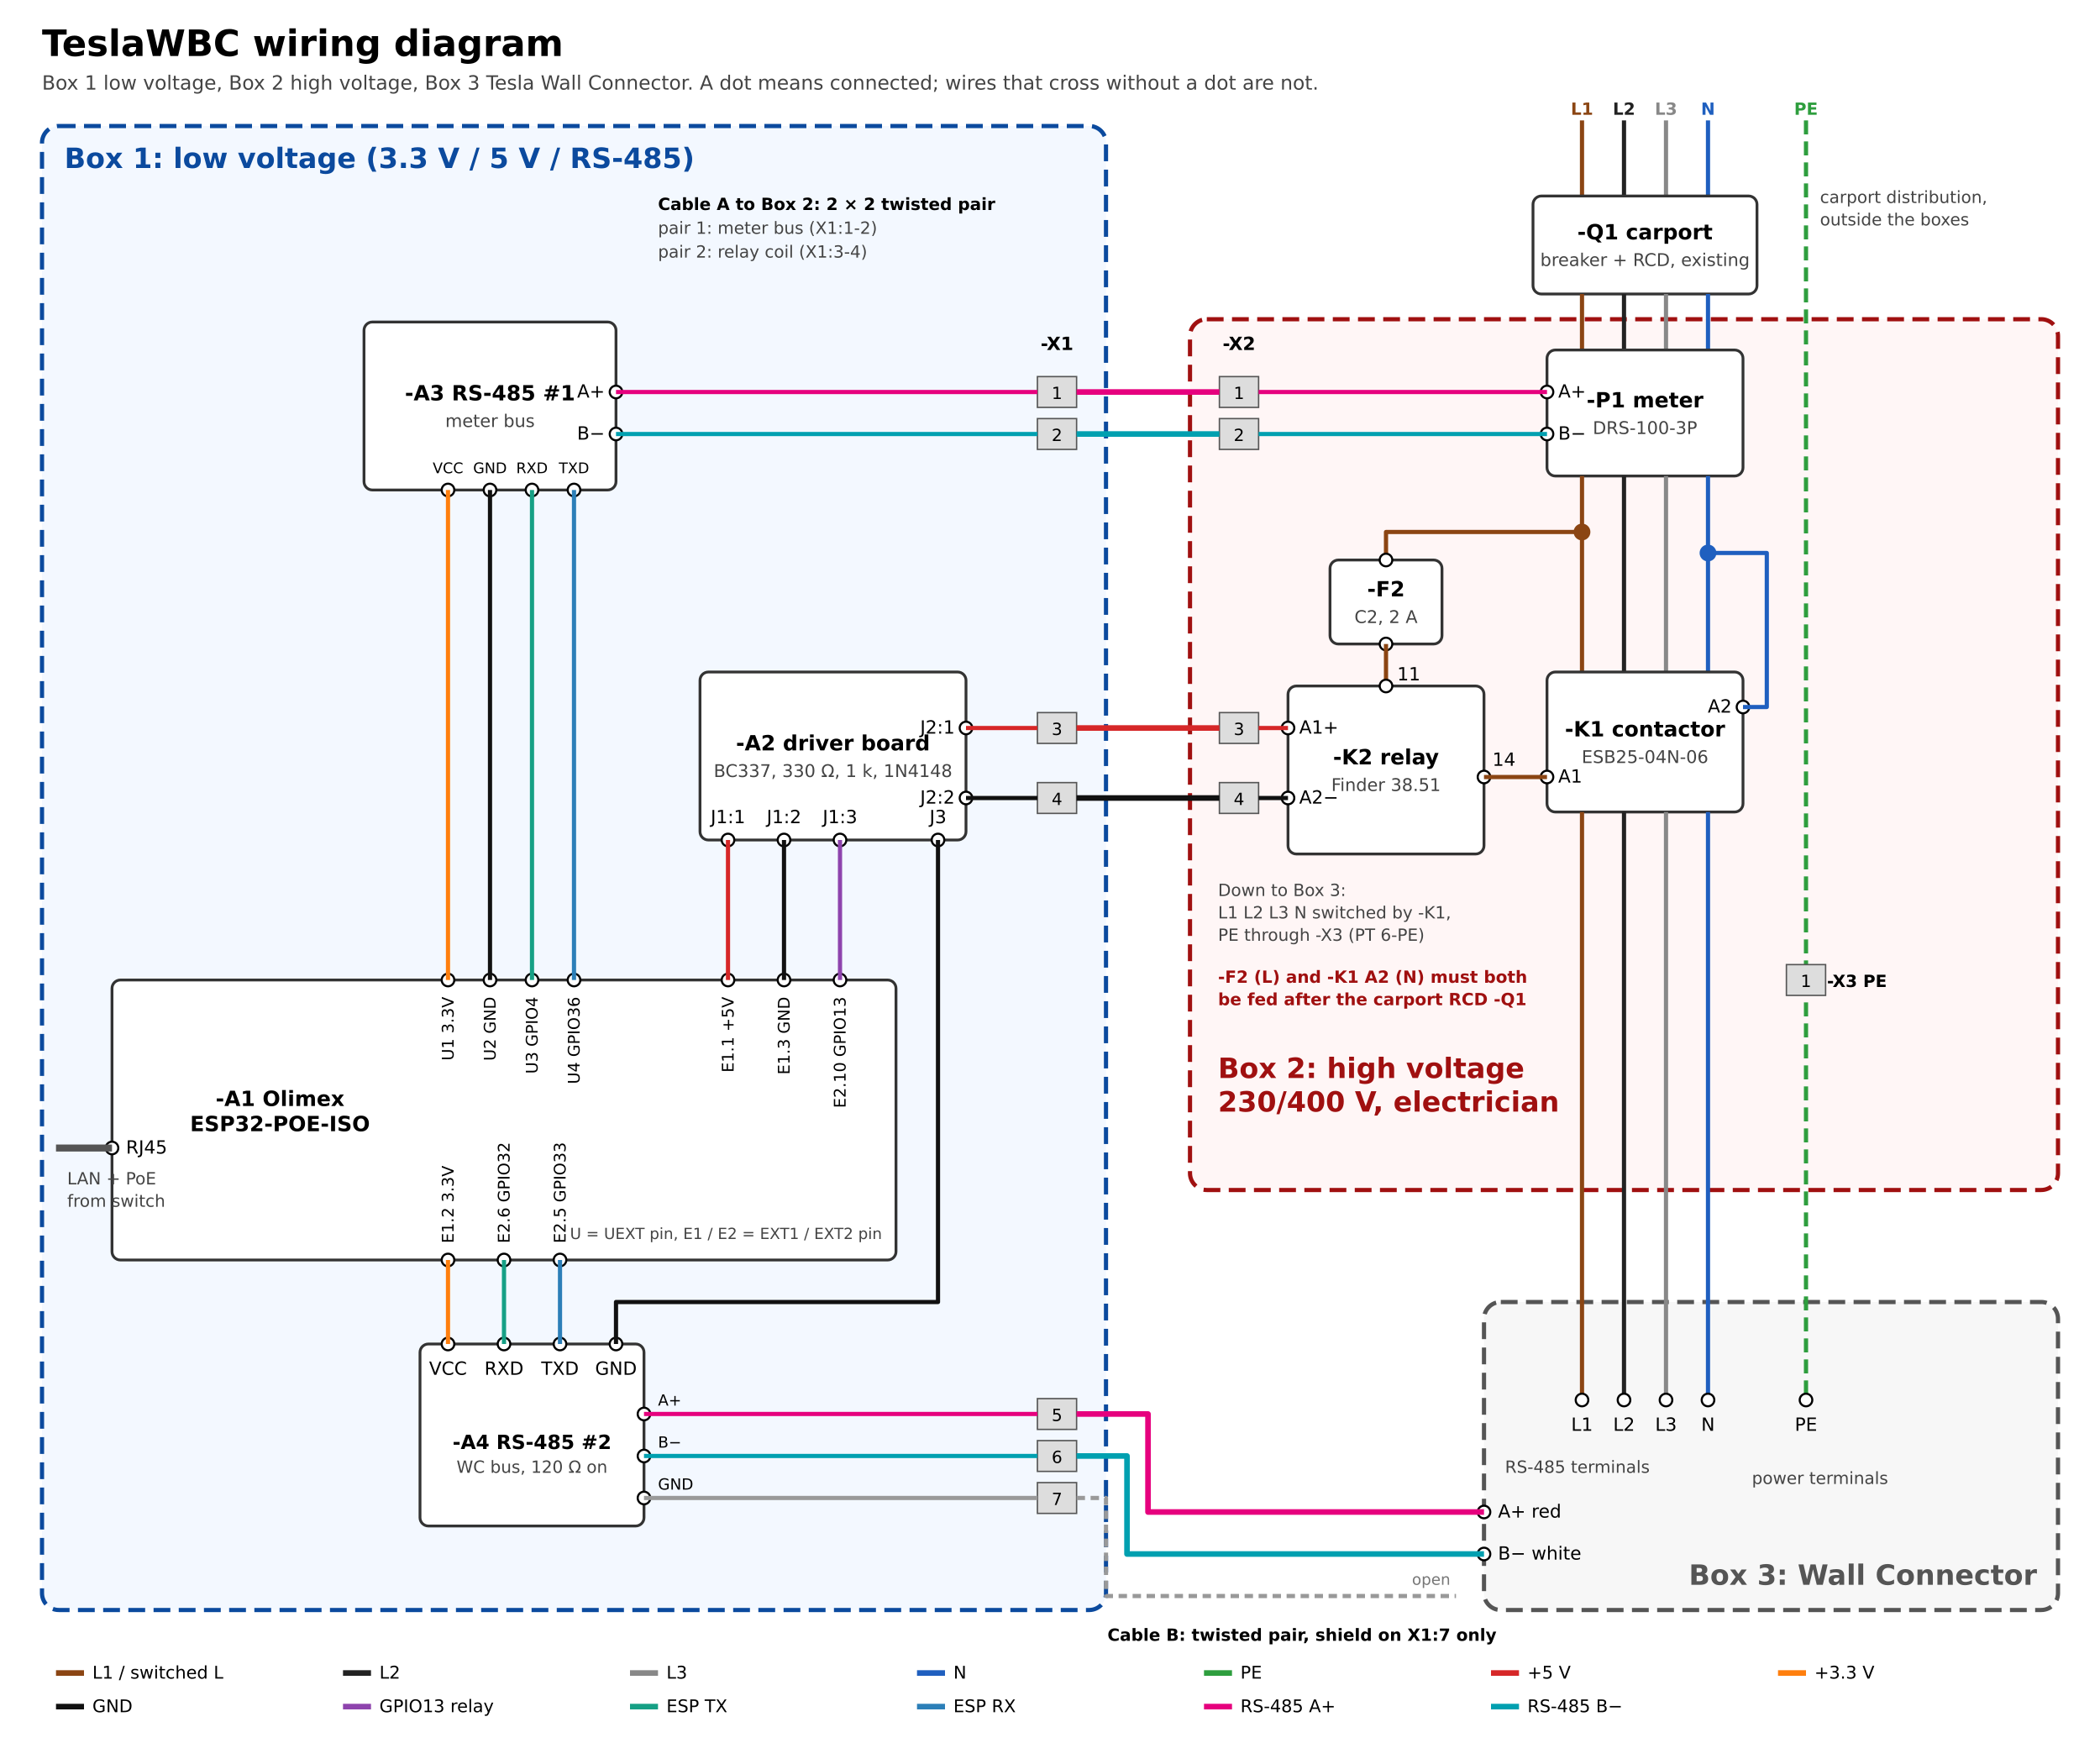
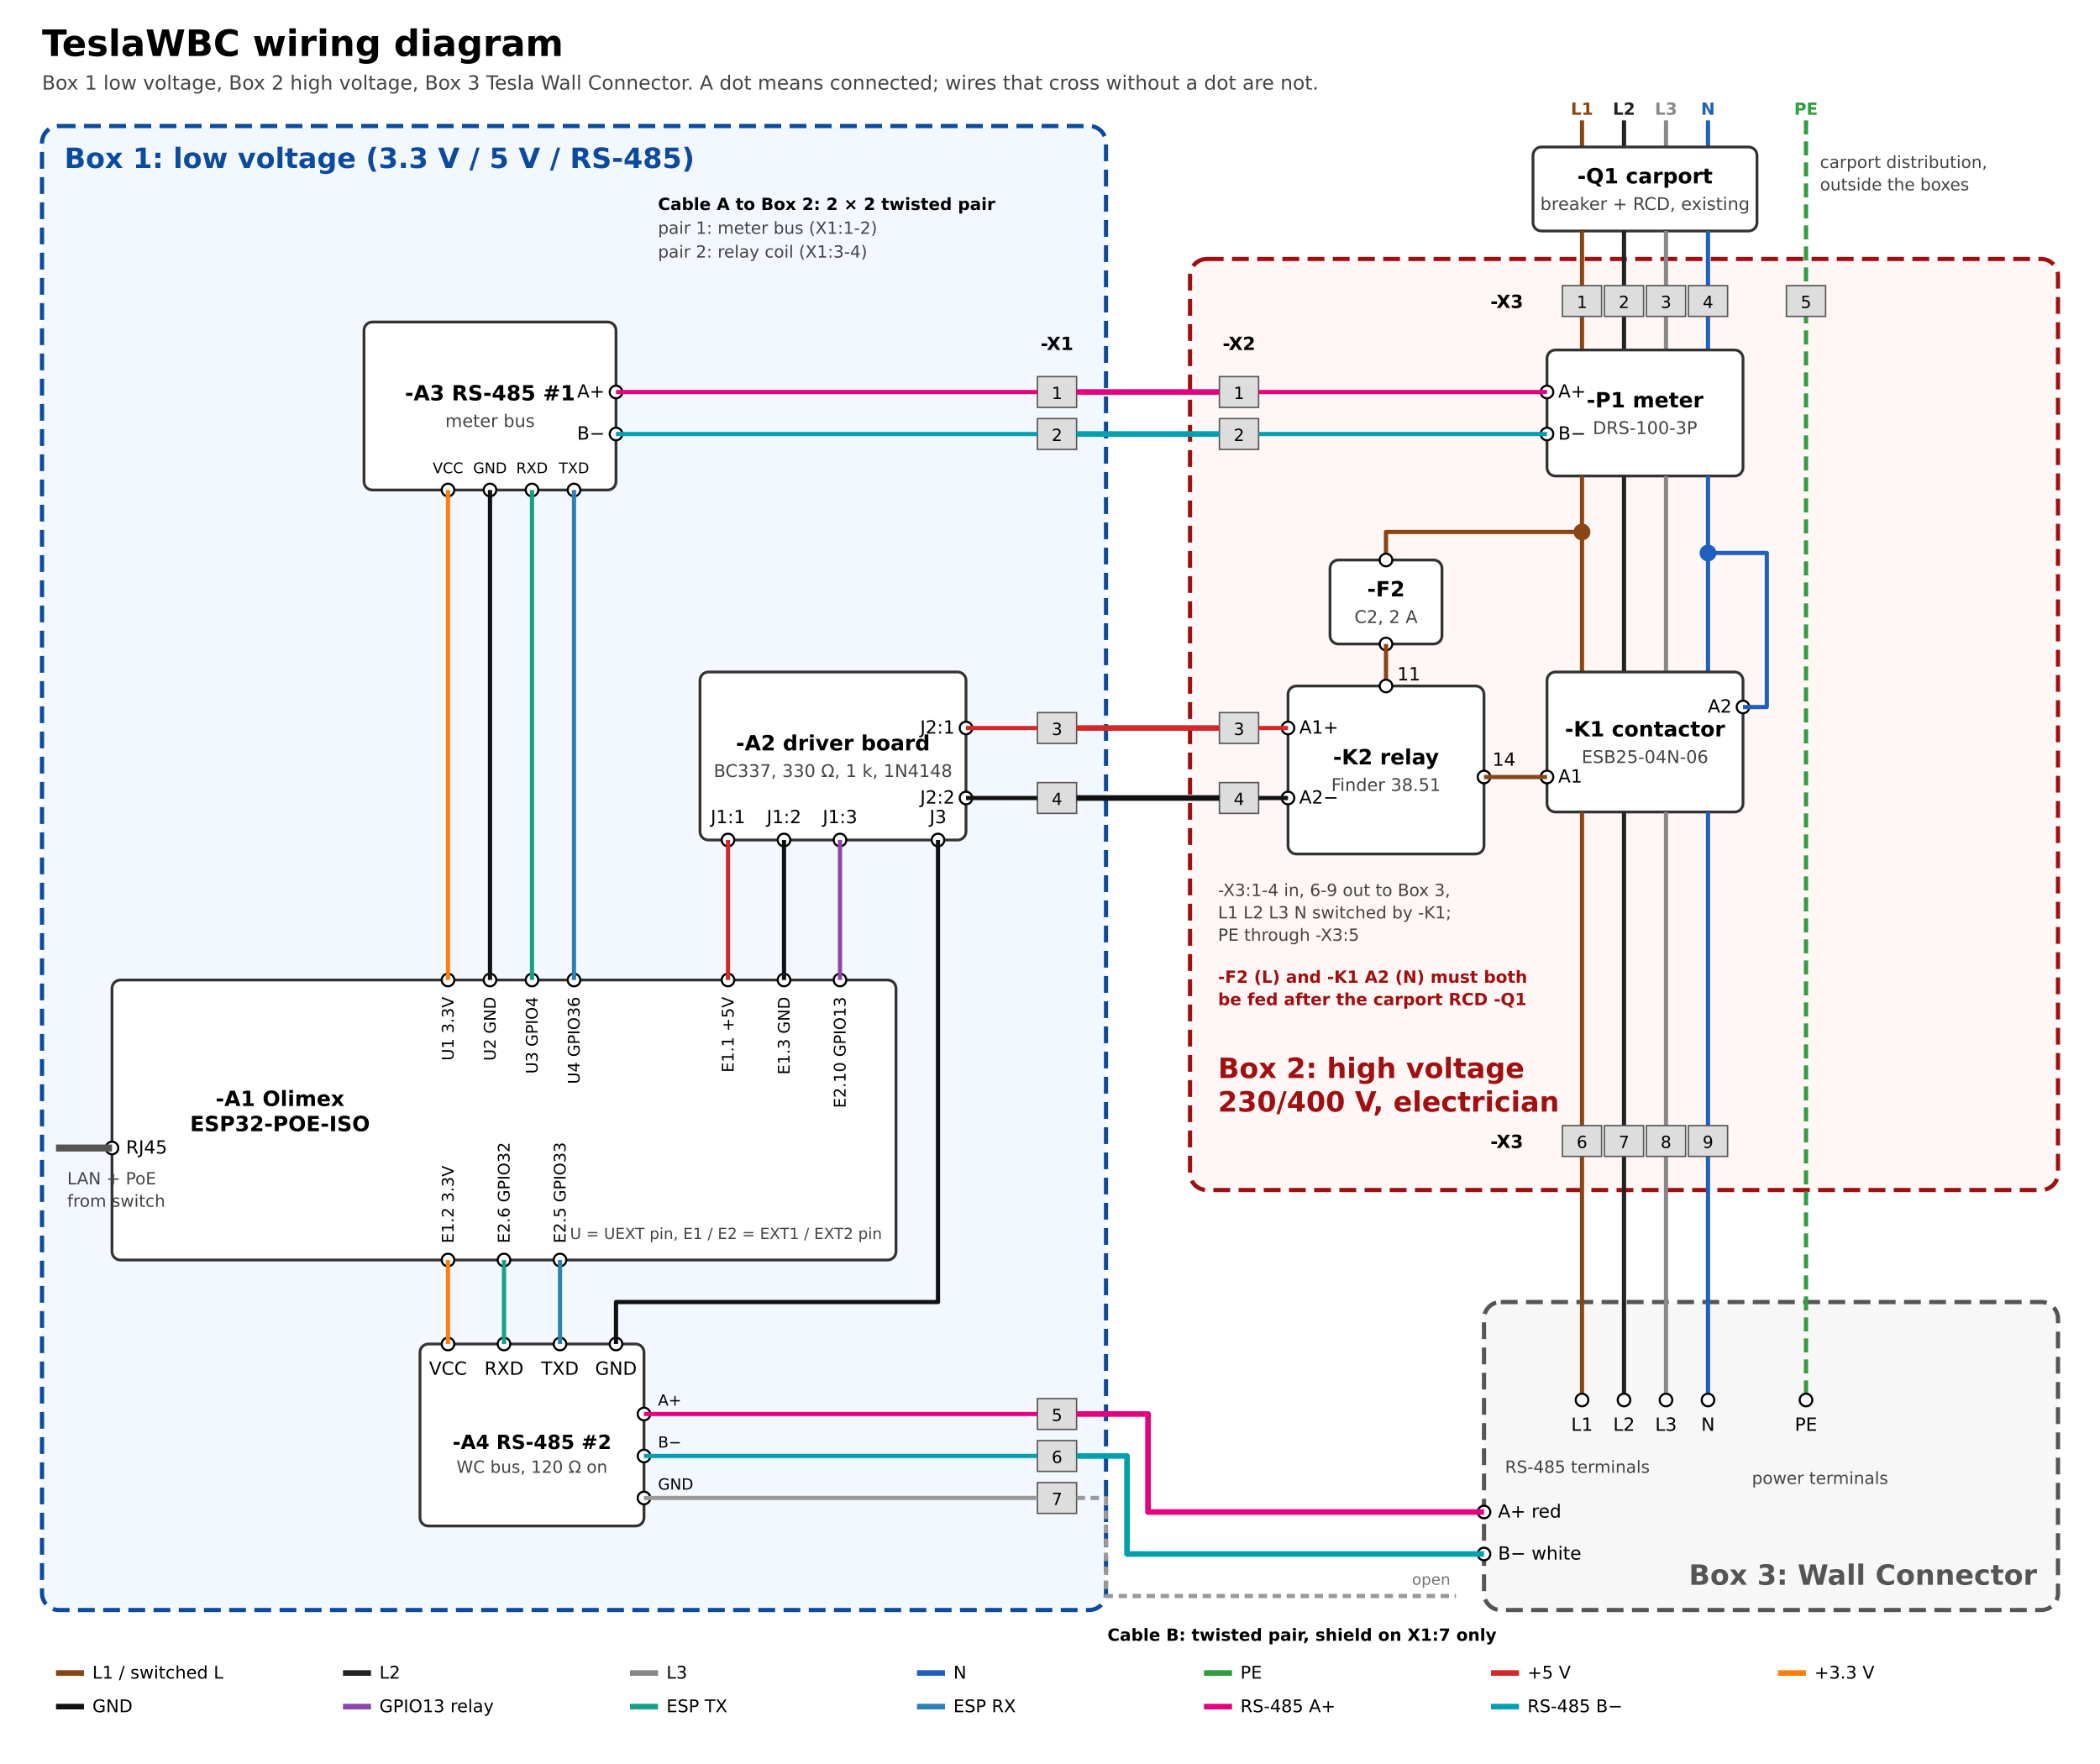
<svg xmlns="http://www.w3.org/2000/svg" width="1500" height="1260" font-family="DejaVu Sans,Arial,sans-serif">
  <rect width="1500" height="1260" fill="#fff" />
  <text x="30" y="40" font-size="26" text-anchor="start" fill="#000" font-weight="bold">TeslaWBC wiring diagram</text>
  <text x="30" y="64" font-size="14" text-anchor="start" fill="#444">Box 1 low voltage, Box 2 high voltage, Box 3 Tesla Wall Connector. A dot means connected; wires that cross without a dot are not.</text>
  <rect x="30" y="90" width="760" height="1060" rx="12" fill="#f3f8ff" stroke="#0b4a9e" stroke-width="3" stroke-dasharray="12 6" />
  <text x="46" y="120" font-size="20" font-weight="bold" fill="#0b4a9e" text-anchor="start">Box 1: low voltage (3.3 V / 5 V / RS-485)</text>
-   <rect x="850" y="228" width="620" height="622" rx="12" fill="#fff6f6" stroke="#a01010" stroke-width="3" stroke-dasharray="12 6" />
+   <rect x="850" y="185" width="620" height="665" rx="12" fill="#fff6f6" stroke="#a01010" stroke-width="3" stroke-dasharray="12 6" />
  <text x="870" y="770" font-size="20" font-weight="bold" fill="#a01010" text-anchor="start">Box 2: high voltage</text>
  <text x="870" y="794" font-size="20" font-weight="bold" fill="#a01010" text-anchor="start">230/400 V, electrician</text>
  <rect x="1060" y="930" width="410" height="220" rx="12" fill="#f7f7f7" stroke="#555" stroke-width="3" stroke-dasharray="12 6" />
  <text x="1455" y="1132" font-size="20" font-weight="bold" fill="#555" text-anchor="end">Box 3: Wall Connector</text>
  <text x="1130" y="82" font-size="12" text-anchor="middle" fill="#8B4513" font-weight="bold">L1</text>
  <text x="1160" y="82" font-size="12" text-anchor="middle" fill="#222" font-weight="bold">L2</text>
  <text x="1190" y="82" font-size="12" text-anchor="middle" fill="#888" font-weight="bold">L3</text>
  <text x="1220" y="82" font-size="12" text-anchor="middle" fill="#1f5fbf" font-weight="bold">N</text>
  <text x="1290" y="82" font-size="12" text-anchor="middle" fill="#2e9e3e" font-weight="bold">PE</text>
-   <text x="1300" y="145" font-size="12" text-anchor="start" fill="#444">carport distribution,</text>
-   <text x="1300" y="161" font-size="12" text-anchor="start" fill="#444">outside the boxes</text>
-   <path d="M1130,86 L1130,140" fill="none" stroke="#8B4513" stroke-width="3" stroke-linejoin="round" />
-   <path d="M1160,86 L1160,140" fill="none" stroke="#222" stroke-width="3" stroke-linejoin="round" />
-   <path d="M1190,86 L1190,140" fill="none" stroke="#888" stroke-width="3" stroke-linejoin="round" />
-   <path d="M1220,86 L1220,140" fill="none" stroke="#1f5fbf" stroke-width="3" stroke-linejoin="round" />
-   <rect x="1095" y="140" width="160" height="70" rx="6" fill="#fff" stroke="#333" stroke-width="2" />
-   <text x="1175.0" y="171.0" font-size="15" font-weight="bold" text-anchor="middle">-Q1 carport</text>
-   <text x="1175.0" y="190.0" font-size="12.5" text-anchor="middle" fill="#444">breaker + RCD, existing</text>
-   <path d="M1130,210 L1130,250" fill="none" stroke="#8B4513" stroke-width="3" stroke-linejoin="round" />
-   <path d="M1160,210 L1160,250" fill="none" stroke="#222" stroke-width="3" stroke-linejoin="round" />
-   <path d="M1190,210 L1190,250" fill="none" stroke="#888" stroke-width="3" stroke-linejoin="round" />
-   <path d="M1220,210 L1220,250" fill="none" stroke="#1f5fbf" stroke-width="3" stroke-linejoin="round" />
+   <text x="1300" y="120" font-size="12" text-anchor="start" fill="#444">carport distribution,</text>
+   <text x="1300" y="136" font-size="12" text-anchor="start" fill="#444">outside the boxes</text>
+   <path d="M1130,86 L1130,105" fill="none" stroke="#8B4513" stroke-width="3" stroke-linejoin="round" />
+   <path d="M1160,86 L1160,105" fill="none" stroke="#222" stroke-width="3" stroke-linejoin="round" />
+   <path d="M1190,86 L1190,105" fill="none" stroke="#888" stroke-width="3" stroke-linejoin="round" />
+   <path d="M1220,86 L1220,105" fill="none" stroke="#1f5fbf" stroke-width="3" stroke-linejoin="round" />
+   <rect x="1095" y="105" width="160" height="60" rx="6" fill="#fff" stroke="#333" stroke-width="2" />
+   <text x="1175.0" y="131.0" font-size="15" font-weight="bold" text-anchor="middle">-Q1 carport</text>
+   <text x="1175.0" y="150.0" font-size="12.5" text-anchor="middle" fill="#444">breaker + RCD, existing</text>
+   <path d="M1130,165 L1130,250" fill="none" stroke="#8B4513" stroke-width="3" stroke-linejoin="round" />
+   <path d="M1160,165 L1160,250" fill="none" stroke="#222" stroke-width="3" stroke-linejoin="round" />
+   <path d="M1190,165 L1190,250" fill="none" stroke="#888" stroke-width="3" stroke-linejoin="round" />
+   <path d="M1220,165 L1220,250" fill="none" stroke="#1f5fbf" stroke-width="3" stroke-linejoin="round" />
  <rect x="1105" y="250" width="140" height="90" rx="6" fill="#fff" stroke="#333" stroke-width="2" />
  <text x="1175.0" y="291.0" font-size="15" font-weight="bold" text-anchor="middle">-P1 meter</text>
  <text x="1175.0" y="310.0" font-size="12.5" text-anchor="middle" fill="#444">DRS-100-3P</text>
  <circle cx="1105" cy="280" r="4.5" fill="#fff" stroke="#000" stroke-width="1.5" />
  <text x="1113" y="284" font-size="13" text-anchor="start" fill="#000">A+</text>
  <circle cx="1105" cy="310" r="4.5" fill="#fff" stroke="#000" stroke-width="1.5" />
  <text x="1113" y="314" font-size="13" text-anchor="start" fill="#000">B−</text>
  <path d="M1130,340 L1130,480" fill="none" stroke="#8B4513" stroke-width="3" stroke-linejoin="round" />
  <path d="M1160,340 L1160,480" fill="none" stroke="#222" stroke-width="3" stroke-linejoin="round" />
  <path d="M1190,340 L1190,480" fill="none" stroke="#888" stroke-width="3" stroke-linejoin="round" />
  <path d="M1220,340 L1220,480" fill="none" stroke="#1f5fbf" stroke-width="3" stroke-linejoin="round" />
  <rect x="1105" y="480" width="140" height="100" rx="6" fill="#fff" stroke="#333" stroke-width="2" />
  <text x="1175.0" y="526.0" font-size="15" font-weight="bold" text-anchor="middle">-K1 contactor</text>
  <text x="1175.0" y="545.0" font-size="12.5" text-anchor="middle" fill="#444">ESB25-04N-06</text>
  <circle cx="1245" cy="505" r="4.5" fill="#fff" stroke="#000" stroke-width="1.5" />
  <text x="1237" y="509" font-size="13" text-anchor="end" fill="#000">A2</text>
  <circle cx="1105" cy="555" r="4.5" fill="#fff" stroke="#000" stroke-width="1.5" />
  <text x="1113" y="559" font-size="13" text-anchor="start" fill="#000">A1</text>
  <path d="M1130,580 L1130,1000" fill="none" stroke="#8B4513" stroke-width="3" stroke-linejoin="round" />
  <path d="M1160,580 L1160,1000" fill="none" stroke="#222" stroke-width="3" stroke-linejoin="round" />
  <path d="M1190,580 L1190,1000" fill="none" stroke="#888" stroke-width="3" stroke-linejoin="round" />
  <path d="M1220,580 L1220,1000" fill="none" stroke="#1f5fbf" stroke-width="3" stroke-linejoin="round" />
  <path d="M1290,86 L1290,1000" fill="none" stroke="#2e9e3e" stroke-width="3" stroke-linejoin="round" stroke-dasharray="10 5" />
  <circle cx="1130" cy="380" r="6" fill="#8B4513" />
  <path d="M1130,380 L990,380 L990,400" fill="none" stroke="#8B4513" stroke-width="3" stroke-linejoin="round" />
  <circle cx="1220" cy="395" r="6" fill="#1f5fbf" />
  <path d="M1220,395 L1262,395 L1262,505 L1245,505" fill="none" stroke="#1f5fbf" stroke-width="3" stroke-linejoin="round" />
  <rect x="950" y="400" width="80" height="60" rx="6" fill="#fff" stroke="#333" stroke-width="2" />
  <text x="990.0" y="426.0" font-size="15" font-weight="bold" text-anchor="middle">-F2</text>
  <text x="990.0" y="445.0" font-size="12.5" text-anchor="middle" fill="#444">C2, 2 A</text>
  <circle cx="990" cy="400" r="4.5" fill="#fff" stroke="#000" stroke-width="1.5" />
  <text x="990" y="400" font-size="13" text-anchor="middle" fill="#000" />
  <circle cx="990" cy="460" r="4.5" fill="#fff" stroke="#000" stroke-width="1.5" />
  <text x="990" y="460" font-size="13" text-anchor="middle" fill="#000" />
  <path d="M990,460 L990,490" fill="none" stroke="#8B4513" stroke-width="3" stroke-linejoin="round" />
  <rect x="920" y="490" width="140" height="120" rx="6" fill="#fff" stroke="#333" stroke-width="2" />
  <text x="990.0" y="546.0" font-size="15" font-weight="bold" text-anchor="middle">-K2 relay</text>
  <text x="990.0" y="565.0" font-size="12.5" text-anchor="middle" fill="#444">Finder 38.51</text>
  <circle cx="990" cy="490" r="4.5" fill="#fff" stroke="#000" stroke-width="1.5" />
  <text x="998" y="486" font-size="13" text-anchor="start" fill="#000">11</text>
  <circle cx="1060" cy="555" r="4.5" fill="#fff" stroke="#000" stroke-width="1.5" />
  <text x="1066" y="547" font-size="13" text-anchor="start" fill="#000">14</text>
  <path d="M1060,555 L1105,555" fill="none" stroke="#8B4513" stroke-width="3" stroke-linejoin="round" />
  <circle cx="920" cy="520" r="4.5" fill="#fff" stroke="#000" stroke-width="1.5" />
  <text x="928" y="524" font-size="13" text-anchor="start" fill="#000">A1+</text>
  <circle cx="920" cy="570" r="4.5" fill="#fff" stroke="#000" stroke-width="1.5" />
  <text x="928" y="574" font-size="13" text-anchor="start" fill="#000">A2−</text>
-   <text x="870" y="640" font-size="12" text-anchor="start" fill="#444">Down to Box 3:</text>
-   <text x="870" y="656" font-size="12" text-anchor="start" fill="#444">L1 L2 L3 N switched by -K1,</text>
-   <text x="870" y="672" font-size="12" text-anchor="start" fill="#444">PE through -X3 (PT 6-PE)</text>
+   <text x="870" y="640" font-size="12" text-anchor="start" fill="#444">-X3:1-4 in, 6-9 out to Box 3,</text>
+   <text x="870" y="656" font-size="12" text-anchor="start" fill="#444">L1 L2 L3 N switched by -K1;</text>
+   <text x="870" y="672" font-size="12" text-anchor="start" fill="#444">PE through -X3:5</text>
  <text x="870" y="702" font-size="12" text-anchor="start" fill="#a01010" font-weight="bold">-F2 (L) and -K1 A2 (N) must both</text>
  <text x="870" y="718" font-size="12" text-anchor="start" fill="#a01010" font-weight="bold">be fed after the carport RCD -Q1</text>
  <text x="885" y="250" font-size="13" text-anchor="middle" fill="#000" font-weight="bold">-X2</text>
  <rect x="871" y="269" width="28" height="22" fill="#ddd" stroke="#555" />
  <text x="885" y="285" font-size="12" text-anchor="middle" fill="#000">1</text>
  <rect x="871" y="299" width="28" height="22" fill="#ddd" stroke="#555" />
  <text x="885" y="315" font-size="12" text-anchor="middle" fill="#000">2</text>
  <rect x="871" y="509" width="28" height="22" fill="#ddd" stroke="#555" />
  <text x="885" y="525" font-size="12" text-anchor="middle" fill="#000">3</text>
  <rect x="871" y="559" width="28" height="22" fill="#ddd" stroke="#555" />
  <text x="885" y="575" font-size="12" text-anchor="middle" fill="#000">4</text>
  <path d="M899,280 L1105,280" fill="none" stroke="#e6007e" stroke-width="3" stroke-linejoin="round" />
  <path d="M899,310 L1105,310" fill="none" stroke="#00a0b0" stroke-width="3" stroke-linejoin="round" />
  <path d="M899,520 L920,520" fill="none" stroke="#d62728" stroke-width="3" stroke-linejoin="round" />
  <path d="M899,570 L920,570" fill="none" stroke="#111" stroke-width="3" stroke-linejoin="round" />
-   <rect x="1276" y="689" width="28" height="22" fill="#ddd" stroke="#555" />
-   <text x="1290" y="705" font-size="12" text-anchor="middle" fill="#000">1</text>
-   <text x="1305" y="705" font-size="12" text-anchor="start" fill="#000" font-weight="bold">-X3 PE</text>
+   <rect x="1116" y="204" width="28" height="22" fill="#ddd" stroke="#555" />
+   <text x="1130" y="220" font-size="12" text-anchor="middle" fill="#000">1</text>
+   <rect x="1116" y="804" width="28" height="22" fill="#ddd" stroke="#555" />
+   <text x="1130" y="820" font-size="12" text-anchor="middle" fill="#000">6</text>
+   <rect x="1146" y="204" width="28" height="22" fill="#ddd" stroke="#555" />
+   <text x="1160" y="220" font-size="12" text-anchor="middle" fill="#000">2</text>
+   <rect x="1146" y="804" width="28" height="22" fill="#ddd" stroke="#555" />
+   <text x="1160" y="820" font-size="12" text-anchor="middle" fill="#000">7</text>
+   <rect x="1176" y="204" width="28" height="22" fill="#ddd" stroke="#555" />
+   <text x="1190" y="220" font-size="12" text-anchor="middle" fill="#000">3</text>
+   <rect x="1176" y="804" width="28" height="22" fill="#ddd" stroke="#555" />
+   <text x="1190" y="820" font-size="12" text-anchor="middle" fill="#000">8</text>
+   <rect x="1206" y="204" width="28" height="22" fill="#ddd" stroke="#555" />
+   <text x="1220" y="220" font-size="12" text-anchor="middle" fill="#000">4</text>
+   <rect x="1206" y="804" width="28" height="22" fill="#ddd" stroke="#555" />
+   <text x="1220" y="820" font-size="12" text-anchor="middle" fill="#000">9</text>
+   <rect x="1276" y="204" width="28" height="22" fill="#ddd" stroke="#555" />
+   <text x="1290" y="220" font-size="12" text-anchor="middle" fill="#000">5</text>
+   <text x="1088" y="220" font-size="13" text-anchor="end" fill="#000" font-weight="bold">-X3</text>
+   <text x="1088" y="820" font-size="13" text-anchor="end" fill="#000" font-weight="bold">-X3</text>
  <circle cx="1130" cy="1000" r="4.5" fill="#fff" stroke="#000" stroke-width="1.5" />
  <text x="1130" y="1022" font-size="13" text-anchor="middle" fill="#000">L1</text>
  <circle cx="1160" cy="1000" r="4.5" fill="#fff" stroke="#000" stroke-width="1.5" />
  <text x="1160" y="1022" font-size="13" text-anchor="middle" fill="#000">L2</text>
  <circle cx="1190" cy="1000" r="4.5" fill="#fff" stroke="#000" stroke-width="1.5" />
  <text x="1190" y="1022" font-size="13" text-anchor="middle" fill="#000">L3</text>
  <circle cx="1220" cy="1000" r="4.5" fill="#fff" stroke="#000" stroke-width="1.5" />
  <text x="1220" y="1022" font-size="13" text-anchor="middle" fill="#000">N</text>
  <circle cx="1290" cy="1000" r="4.5" fill="#fff" stroke="#000" stroke-width="1.5" />
  <text x="1290" y="1022" font-size="13" text-anchor="middle" fill="#000">PE</text>
  <text x="1300" y="1060" font-size="12" text-anchor="middle" fill="#444">power terminals</text>
  <circle cx="1060" cy="1080" r="4.5" fill="#fff" stroke="#000" stroke-width="1.5" />
  <text x="1070" y="1084" font-size="13" text-anchor="start" fill="#000">A+ red</text>
  <circle cx="1060" cy="1110" r="4.5" fill="#fff" stroke="#000" stroke-width="1.5" />
  <text x="1070" y="1114" font-size="13" text-anchor="start" fill="#000">B− white</text>
  <text x="1075" y="1052" font-size="12" text-anchor="start" fill="#444">RS-485 terminals</text>
  <rect x="260" y="230" width="180" height="120" rx="6" fill="#fff" stroke="#333" stroke-width="2" />
  <text x="350.0" y="286.0" font-size="15" font-weight="bold" text-anchor="middle">-A3 RS-485 #1</text>
  <text x="350.0" y="305.0" font-size="12.5" text-anchor="middle" fill="#444">meter bus</text>
  <circle cx="440" cy="280" r="4.5" fill="#fff" stroke="#000" stroke-width="1.5" />
  <text x="432" y="284" font-size="13" text-anchor="end" fill="#000">A+</text>
  <circle cx="440" cy="310" r="4.5" fill="#fff" stroke="#000" stroke-width="1.5" />
  <text x="432" y="314" font-size="13" text-anchor="end" fill="#000">B−</text>
  <circle cx="320" cy="350" r="4.5" fill="#fff" stroke="#000" stroke-width="1.5" />
  <text x="320" y="350" font-size="13" text-anchor="middle" fill="#000" />
  <text x="320" y="338" font-size="10.5" text-anchor="middle" fill="#000">VCC</text>
  <circle cx="350" cy="350" r="4.5" fill="#fff" stroke="#000" stroke-width="1.5" />
  <text x="350" y="350" font-size="13" text-anchor="middle" fill="#000" />
  <text x="350" y="338" font-size="10.5" text-anchor="middle" fill="#000">GND</text>
  <circle cx="380" cy="350" r="4.5" fill="#fff" stroke="#000" stroke-width="1.5" />
  <text x="380" y="350" font-size="13" text-anchor="middle" fill="#000" />
  <text x="380" y="338" font-size="10.5" text-anchor="middle" fill="#000">RXD</text>
  <circle cx="410" cy="350" r="4.5" fill="#fff" stroke="#000" stroke-width="1.5" />
  <text x="410" y="350" font-size="13" text-anchor="middle" fill="#000" />
  <text x="410" y="338" font-size="10.5" text-anchor="middle" fill="#000">TXD</text>
  <rect x="500" y="480" width="190" height="120" rx="6" fill="#fff" stroke="#333" stroke-width="2" />
  <text x="595.0" y="536.0" font-size="15" font-weight="bold" text-anchor="middle">-A2 driver board</text>
  <text x="595.0" y="555.0" font-size="12.5" text-anchor="middle" fill="#444">BC337, 330 Ω, 1 k, 1N4148</text>
  <circle cx="690" cy="520" r="4.5" fill="#fff" stroke="#000" stroke-width="1.5" />
  <text x="682" y="524" font-size="13" text-anchor="end" fill="#000">J2:1</text>
  <circle cx="690" cy="570" r="4.5" fill="#fff" stroke="#000" stroke-width="1.5" />
  <text x="682" y="574" font-size="13" text-anchor="end" fill="#000">J2:2</text>
  <circle cx="520" cy="600" r="4.5" fill="#fff" stroke="#000" stroke-width="1.5" />
  <text x="520" y="588" font-size="13" text-anchor="middle" fill="#000">J1:1</text>
  <circle cx="560" cy="600" r="4.5" fill="#fff" stroke="#000" stroke-width="1.5" />
  <text x="560" y="588" font-size="13" text-anchor="middle" fill="#000">J1:2</text>
  <circle cx="600" cy="600" r="4.5" fill="#fff" stroke="#000" stroke-width="1.5" />
  <text x="600" y="588" font-size="13" text-anchor="middle" fill="#000">J1:3</text>
  <circle cx="670" cy="600" r="4.5" fill="#fff" stroke="#000" stroke-width="1.5" />
  <text x="670" y="588" font-size="13" text-anchor="middle" fill="#000">J3</text>
  <rect x="80" y="700" width="560" height="200" rx="6" fill="#fff" stroke="#333" stroke-width="2" />
  <text x="360.0" y="796.0" font-size="15" font-weight="bold" text-anchor="middle" />
  <text x="200" y="790" font-size="15" text-anchor="middle" fill="#000" font-weight="bold">-A1 Olimex</text>
  <text x="200" y="808" font-size="15" text-anchor="middle" fill="#000" font-weight="bold">ESP32-POE-ISO</text>
  <circle cx="320" cy="700" r="4.5" fill="#fff" stroke="#000" stroke-width="1.5" />
  <text x="320" y="700" font-size="13" text-anchor="middle" fill="#000" />
  <text transform="translate(324,712) rotate(-90)" font-size="11.5" text-anchor="end">U1 3.3V</text>
  <circle cx="350" cy="700" r="4.5" fill="#fff" stroke="#000" stroke-width="1.5" />
  <text x="350" y="700" font-size="13" text-anchor="middle" fill="#000" />
  <text transform="translate(354,712) rotate(-90)" font-size="11.5" text-anchor="end">U2 GND</text>
  <circle cx="380" cy="700" r="4.5" fill="#fff" stroke="#000" stroke-width="1.5" />
  <text x="380" y="700" font-size="13" text-anchor="middle" fill="#000" />
  <text transform="translate(384,712) rotate(-90)" font-size="11.5" text-anchor="end">U3 GPIO4</text>
  <circle cx="410" cy="700" r="4.5" fill="#fff" stroke="#000" stroke-width="1.5" />
  <text x="410" y="700" font-size="13" text-anchor="middle" fill="#000" />
  <text transform="translate(414,712) rotate(-90)" font-size="11.5" text-anchor="end">U4 GPIO36</text>
  <circle cx="520" cy="700" r="4.5" fill="#fff" stroke="#000" stroke-width="1.5" />
  <text x="520" y="700" font-size="13" text-anchor="middle" fill="#000" />
  <text transform="translate(524,712) rotate(-90)" font-size="11.5" text-anchor="end">E1.1 +5V</text>
  <circle cx="560" cy="700" r="4.5" fill="#fff" stroke="#000" stroke-width="1.5" />
  <text x="560" y="700" font-size="13" text-anchor="middle" fill="#000" />
  <text transform="translate(564,712) rotate(-90)" font-size="11.5" text-anchor="end">E1.3 GND</text>
  <circle cx="600" cy="700" r="4.5" fill="#fff" stroke="#000" stroke-width="1.5" />
  <text x="600" y="700" font-size="13" text-anchor="middle" fill="#000" />
  <text transform="translate(604,712) rotate(-90)" font-size="11.5" text-anchor="end">E2.10 GPIO13</text>
  <circle cx="320" cy="900" r="4.5" fill="#fff" stroke="#000" stroke-width="1.5" />
  <text x="320" y="900" font-size="13" text-anchor="middle" fill="#000" />
  <text transform="translate(324,888) rotate(-90)" font-size="11.5" text-anchor="start">E1.2 3.3V</text>
  <circle cx="360" cy="900" r="4.5" fill="#fff" stroke="#000" stroke-width="1.5" />
  <text x="360" y="900" font-size="13" text-anchor="middle" fill="#000" />
  <text transform="translate(364,888) rotate(-90)" font-size="11.5" text-anchor="start">E2.6 GPIO32</text>
  <circle cx="400" cy="900" r="4.5" fill="#fff" stroke="#000" stroke-width="1.5" />
  <text x="400" y="900" font-size="13" text-anchor="middle" fill="#000" />
  <text transform="translate(404,888) rotate(-90)" font-size="11.5" text-anchor="start">E2.5 GPIO33</text>
  <text x="630" y="885" font-size="11" text-anchor="end" fill="#444">U = UEXT pin, E1 / E2 = EXT1 / EXT2 pin</text>
  <circle cx="80" cy="820" r="4.5" fill="#fff" stroke="#000" stroke-width="1.5" />
  <text x="90" y="824" font-size="13" text-anchor="start" fill="#000">RJ45</text>
  <path d="M80,820 L40,820" fill="none" stroke="#555" stroke-width="5" stroke-linejoin="round" />
  <text x="48" y="846" font-size="12" text-anchor="start" fill="#444">LAN + PoE</text>
  <text x="48" y="862" font-size="12" text-anchor="start" fill="#444">from switch</text>
  <rect x="300" y="960" width="160" height="130" rx="6" fill="#fff" stroke="#333" stroke-width="2" />
  <text x="380.0" y="1021.0" font-size="15" font-weight="bold" text-anchor="middle" />
  <text x="380" y="1035" font-size="14" text-anchor="middle" fill="#000" font-weight="bold">-A4 RS-485 #2</text>
  <text x="380" y="1052" font-size="12" text-anchor="middle" fill="#444">WC bus, 120 Ω on</text>
  <circle cx="320" cy="960" r="4.5" fill="#fff" stroke="#000" stroke-width="1.5" />
  <text x="320" y="982" font-size="13" text-anchor="middle" fill="#000">VCC</text>
  <circle cx="360" cy="960" r="4.5" fill="#fff" stroke="#000" stroke-width="1.5" />
  <text x="360" y="982" font-size="13" text-anchor="middle" fill="#000">RXD</text>
  <circle cx="400" cy="960" r="4.5" fill="#fff" stroke="#000" stroke-width="1.5" />
  <text x="400" y="982" font-size="13" text-anchor="middle" fill="#000">TXD</text>
  <circle cx="440" cy="960" r="4.5" fill="#fff" stroke="#000" stroke-width="1.5" />
  <text x="440" y="982" font-size="13" text-anchor="middle" fill="#000">GND</text>
  <circle cx="460" cy="1010" r="4.5" fill="#fff" stroke="#000" stroke-width="1.5" />
  <text x="460" y="1010" font-size="13" text-anchor="middle" fill="#000" />
  <circle cx="460" cy="1040" r="4.5" fill="#fff" stroke="#000" stroke-width="1.5" />
  <text x="460" y="1040" font-size="13" text-anchor="middle" fill="#000" />
  <circle cx="460" cy="1070" r="4.5" fill="#fff" stroke="#000" stroke-width="1.5" />
  <text x="460" y="1070" font-size="13" text-anchor="middle" fill="#000" />
  <text x="470" y="1004" font-size="11" text-anchor="start" fill="#000">A+</text>
  <text x="470" y="1034" font-size="11" text-anchor="start" fill="#000">B−</text>
  <text x="470" y="1064" font-size="11" text-anchor="start" fill="#000">GND</text>
  <path d="M320,350 L320,700" fill="none" stroke="#ff7f0e" stroke-width="3" stroke-linejoin="round" />
  <path d="M350,350 L350,700" fill="none" stroke="#111" stroke-width="3" stroke-linejoin="round" />
  <path d="M380,350 L380,700" fill="none" stroke="#16a085" stroke-width="3" stroke-linejoin="round" />
  <path d="M410,350 L410,700" fill="none" stroke="#2c7fb8" stroke-width="3" stroke-linejoin="round" />
  <path d="M520,600 L520,700" fill="none" stroke="#d62728" stroke-width="3" stroke-linejoin="round" />
  <path d="M560,600 L560,700" fill="none" stroke="#111" stroke-width="3" stroke-linejoin="round" />
  <path d="M600,600 L600,700" fill="none" stroke="#8e44ad" stroke-width="3" stroke-linejoin="round" />
  <path d="M320,900 L320,960" fill="none" stroke="#ff7f0e" stroke-width="3" stroke-linejoin="round" />
  <path d="M360,900 L360,960" fill="none" stroke="#16a085" stroke-width="3" stroke-linejoin="round" />
  <path d="M400,900 L400,960" fill="none" stroke="#2c7fb8" stroke-width="3" stroke-linejoin="round" />
  <path d="M670,600 L670,930 L440,930 L440,960" fill="none" stroke="#111" stroke-width="3" stroke-linejoin="round" />
  <text x="755" y="250" font-size="13" text-anchor="middle" fill="#000" font-weight="bold">-X1</text>
  <rect x="741" y="269" width="28" height="22" fill="#ddd" stroke="#555" />
  <text x="755" y="285" font-size="12" text-anchor="middle" fill="#000">1</text>
  <rect x="741" y="299" width="28" height="22" fill="#ddd" stroke="#555" />
  <text x="755" y="315" font-size="12" text-anchor="middle" fill="#000">2</text>
  <rect x="741" y="509" width="28" height="22" fill="#ddd" stroke="#555" />
  <text x="755" y="525" font-size="12" text-anchor="middle" fill="#000">3</text>
  <rect x="741" y="559" width="28" height="22" fill="#ddd" stroke="#555" />
  <text x="755" y="575" font-size="12" text-anchor="middle" fill="#000">4</text>
  <rect x="741" y="999" width="28" height="22" fill="#ddd" stroke="#555" />
  <text x="755" y="1015" font-size="12" text-anchor="middle" fill="#000">5</text>
  <rect x="741" y="1029" width="28" height="22" fill="#ddd" stroke="#555" />
  <text x="755" y="1045" font-size="12" text-anchor="middle" fill="#000">6</text>
  <rect x="741" y="1059" width="28" height="22" fill="#ddd" stroke="#555" />
  <text x="755" y="1075" font-size="12" text-anchor="middle" fill="#000">7</text>
  <path d="M440,280 L741,280" fill="none" stroke="#e6007e" stroke-width="3" stroke-linejoin="round" />
  <path d="M440,310 L741,310" fill="none" stroke="#00a0b0" stroke-width="3" stroke-linejoin="round" />
  <path d="M690,520 L741,520" fill="none" stroke="#d62728" stroke-width="3" stroke-linejoin="round" />
  <path d="M690,570 L741,570" fill="none" stroke="#111" stroke-width="3" stroke-linejoin="round" />
  <path d="M460,1010 L741,1010" fill="none" stroke="#e6007e" stroke-width="3" stroke-linejoin="round" />
  <path d="M460,1040 L741,1040" fill="none" stroke="#00a0b0" stroke-width="3" stroke-linejoin="round" />
  <path d="M460,1070 L741,1070" fill="none" stroke="#999" stroke-width="3" stroke-linejoin="round" />
  <path d="M769,280 L871,280" fill="none" stroke="#e6007e" stroke-width="4" stroke-linejoin="round" />
  <path d="M769,310 L871,310" fill="none" stroke="#00a0b0" stroke-width="4" stroke-linejoin="round" />
  <path d="M769,520 L871,520" fill="none" stroke="#d62728" stroke-width="4" stroke-linejoin="round" />
  <path d="M769,570 L871,570" fill="none" stroke="#111" stroke-width="4" stroke-linejoin="round" />
  <text x="470" y="150" font-size="12" text-anchor="start" fill="#000" font-weight="bold">Cable A to Box 2: 2 × 2 twisted pair</text>
  <text x="470" y="167" font-size="12" text-anchor="start" fill="#444">pair 1: meter bus (X1:1-2)</text>
  <text x="470" y="184" font-size="12" text-anchor="start" fill="#444">pair 2: relay coil (X1:3-4)</text>
  <path d="M769,1010 L820,1010 L820,1080 L1060,1080" fill="none" stroke="#e6007e" stroke-width="4" stroke-linejoin="round" />
  <path d="M769,1040 L805,1040 L805,1110 L1060,1110" fill="none" stroke="#00a0b0" stroke-width="4" stroke-linejoin="round" />
  <path d="M769,1070 L790,1070 L790,1140 L1040,1140" fill="none" stroke="#999" stroke-width="3" stroke-linejoin="round" stroke-dasharray="6 4" />
  <text x="1036" y="1132" font-size="11" text-anchor="end" fill="#777">open</text>
  <text x="930" y="1172" font-size="12" text-anchor="middle" fill="#000" font-weight="bold">Cable B: twisted pair, shield on X1:7 only</text>
  <line x1="40" y1="1195" x2="60" y2="1195" stroke="#8B4513" stroke-width="4" />
  <text x="66" y="1199" font-size="12.5" text-anchor="start" fill="#000">L1 / switched L</text>
  <line x1="245" y1="1195" x2="265" y2="1195" stroke="#222" stroke-width="4" />
  <text x="271" y="1199" font-size="12.5" text-anchor="start" fill="#000">L2</text>
  <line x1="450" y1="1195" x2="470" y2="1195" stroke="#888" stroke-width="4" />
  <text x="476" y="1199" font-size="12.5" text-anchor="start" fill="#000">L3</text>
  <line x1="655" y1="1195" x2="675" y2="1195" stroke="#1f5fbf" stroke-width="4" />
  <text x="681" y="1199" font-size="12.5" text-anchor="start" fill="#000">N</text>
  <line x1="860" y1="1195" x2="880" y2="1195" stroke="#2e9e3e" stroke-width="4" />
  <text x="886" y="1199" font-size="12.5" text-anchor="start" fill="#000">PE</text>
  <line x1="1065" y1="1195" x2="1085" y2="1195" stroke="#d62728" stroke-width="4" />
  <text x="1091" y="1199" font-size="12.5" text-anchor="start" fill="#000">+5 V</text>
  <line x1="1270" y1="1195" x2="1290" y2="1195" stroke="#ff7f0e" stroke-width="4" />
  <text x="1296" y="1199" font-size="12.5" text-anchor="start" fill="#000">+3.3 V</text>
  <line x1="40" y1="1219" x2="60" y2="1219" stroke="#111" stroke-width="4" />
  <text x="66" y="1223" font-size="12.5" text-anchor="start" fill="#000">GND</text>
  <line x1="245" y1="1219" x2="265" y2="1219" stroke="#8e44ad" stroke-width="4" />
  <text x="271" y="1223" font-size="12.5" text-anchor="start" fill="#000">GPIO13 relay</text>
  <line x1="450" y1="1219" x2="470" y2="1219" stroke="#16a085" stroke-width="4" />
  <text x="476" y="1223" font-size="12.5" text-anchor="start" fill="#000">ESP TX</text>
  <line x1="655" y1="1219" x2="675" y2="1219" stroke="#2c7fb8" stroke-width="4" />
  <text x="681" y="1223" font-size="12.5" text-anchor="start" fill="#000">ESP RX</text>
  <line x1="860" y1="1219" x2="880" y2="1219" stroke="#e6007e" stroke-width="4" />
  <text x="886" y="1223" font-size="12.5" text-anchor="start" fill="#000">RS-485 A+</text>
  <line x1="1065" y1="1219" x2="1085" y2="1219" stroke="#00a0b0" stroke-width="4" />
  <text x="1091" y="1223" font-size="12.5" text-anchor="start" fill="#000">RS-485 B−</text>
</svg>
